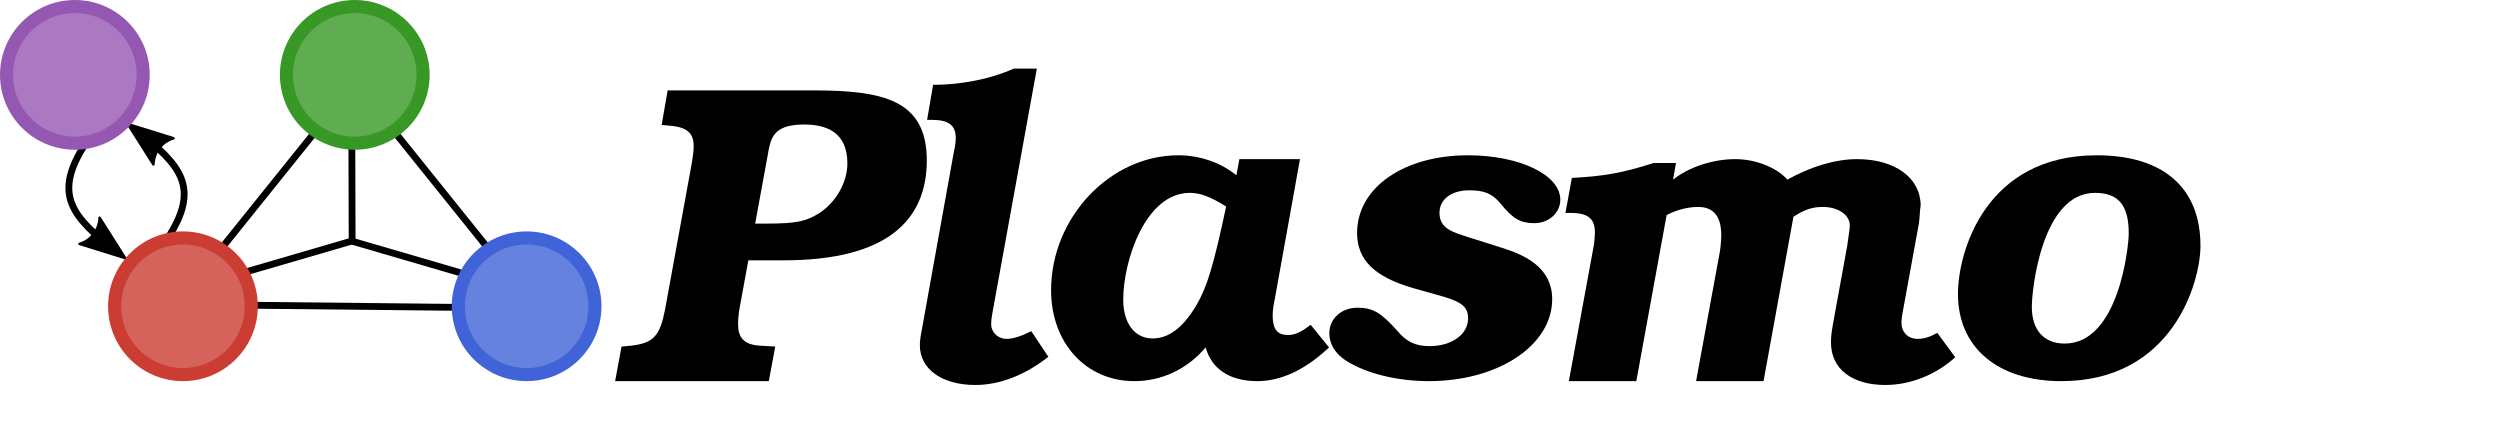
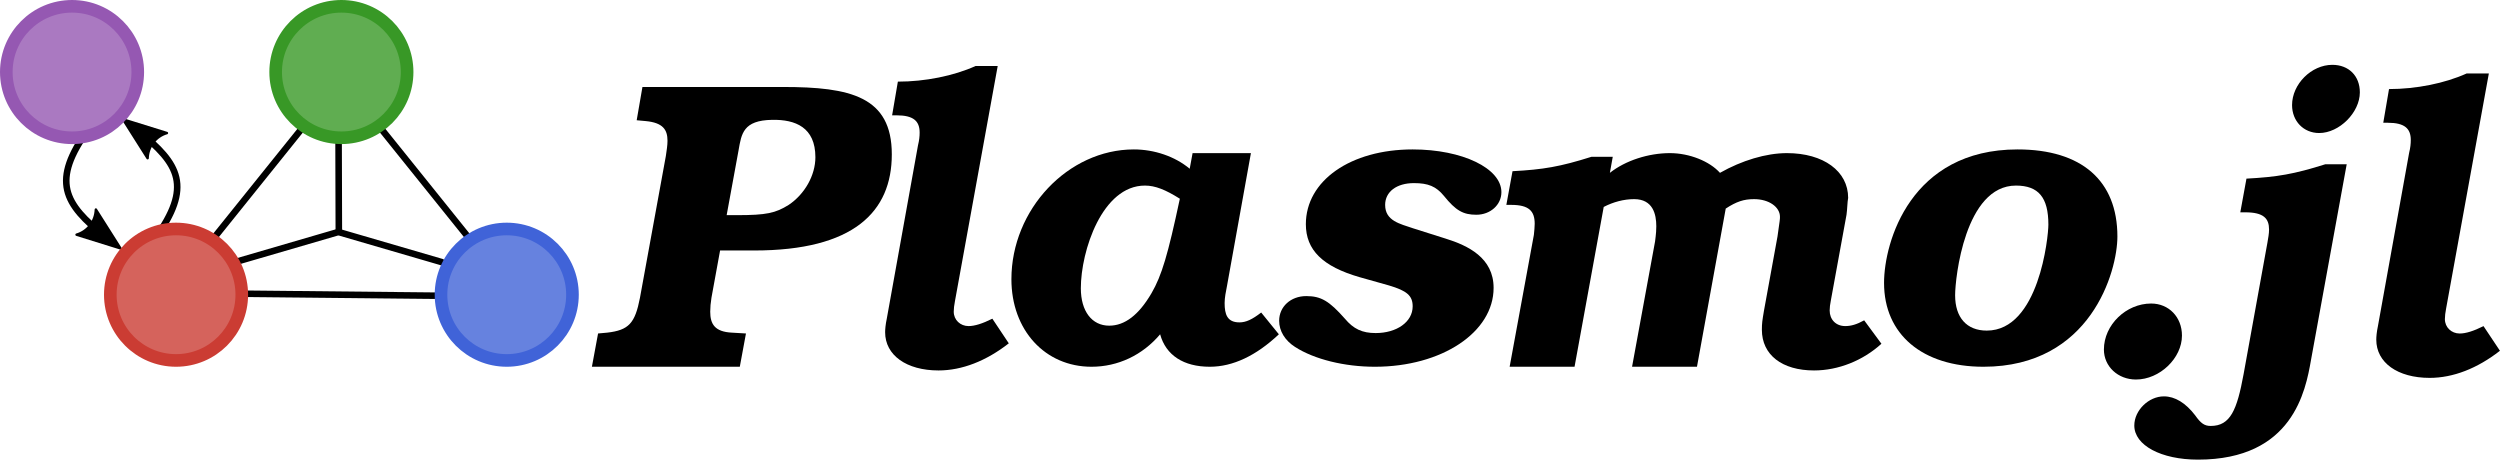
- <svg xmlns="http://www.w3.org/2000/svg" xml:space="preserve" version="1.1" viewBox="0 0 731.952 129.826" id="svg4217" width="731.952" height="129.826">
+ <svg xmlns="http://www.w3.org/2000/svg" xml:space="preserve" version="1.1" viewBox="0 0 760.667 139.85" id="svg4217" width="760.667" height="139.85">
  <defs id="defs4245">
    <marker style="overflow:visible" id="marker9250" refX="0" refY="0" orient="auto">
      <path transform="matrix(-0.4,0,0,-0.4,-4,0)" style="fill:#000000;fill-opacity:1;fill-rule:evenodd;stroke:#000000;stroke-width:1pt;stroke-opacity:1" d="M 0,0 5,-5 -12.5,0 5,5 Z" id="path9252" />
    </marker>
    <marker style="overflow:visible" id="marker9198" refX="0" refY="0" orient="auto">
      <path transform="scale(-0.6)" d="M 8.719,4.034 -2.207,0.016 8.719,-4.002 c -1.745,2.372 -1.735,5.617 -6e-7,8.035 z" style="fill:#000000;fill-opacity:1;fill-rule:evenodd;stroke:#000000;stroke-width:0.625;stroke-linejoin:round;stroke-opacity:1" id="path9200" />
    </marker>
    <marker style="overflow:visible" id="Arrow2Send" refX="0" refY="0" orient="auto">
      <path transform="matrix(-0.3,0,0,-0.3,0.69,0)" d="M 8.719,4.034 -2.207,0.016 8.719,-4.002 c -1.745,2.372 -1.735,5.617 -6e-7,8.035 z" style="fill:#000000;fill-opacity:1;fill-rule:evenodd;stroke:#000000;stroke-width:0.625;stroke-linejoin:round;stroke-opacity:1" id="path5091" />
    </marker>
    <marker style="overflow:visible" id="Arrow2Mend" refX="0" refY="0" orient="auto">
      <path transform="scale(-0.6)" d="M 8.719,4.034 -2.207,0.016 8.719,-4.002 c -1.745,2.372 -1.735,5.617 -6e-7,8.035 z" style="fill:#000000;fill-opacity:1;fill-rule:evenodd;stroke:#000000;stroke-width:0.625;stroke-linejoin:round;stroke-opacity:1" id="path5085" />
    </marker>
    <marker style="overflow:visible" id="Arrow1Send" refX="0" refY="0" orient="auto">
      <path transform="matrix(-0.2,0,0,-0.2,-1.2,0)" style="fill:#000000;fill-opacity:1;fill-rule:evenodd;stroke:#000000;stroke-width:1pt;stroke-opacity:1" d="M 0,0 5,-5 -12.5,0 5,5 Z" id="path5073" />
    </marker>
    <marker style="overflow:visible" id="Arrow1Mend" refX="0" refY="0" orient="auto">
      <path transform="matrix(-0.4,0,0,-0.4,-4,0)" style="fill:#000000;fill-opacity:1;fill-rule:evenodd;stroke:#000000;stroke-width:1pt;stroke-opacity:1" d="M 0,0 5,-5 -12.5,0 5,5 Z" id="path5067" />
    </marker>
    <marker style="overflow:visible" id="marker9198-5" refX="0" refY="0" orient="auto">
      <path transform="scale(-0.6)" d="M 8.719,4.034 -2.207,0.016 8.719,-4.002 c -1.745,2.372 -1.735,5.617 -6e-7,8.035 z" style="fill:#000000;fill-opacity:1;fill-rule:evenodd;stroke:#000000;stroke-width:0.625;stroke-linejoin:round;stroke-opacity:1" id="path9200-7" />
    </marker>
  </defs>
  <g transform="translate(245.8869,-102.3023)" id="layer1" />
  <flowRoot transform="translate(245.8869,-102.3023)" style="font-style:normal;font-weight:normal;line-height:0.01%;font-family:sans-serif;letter-spacing:0px;word-spacing:0px;fill:#000000;fill-opacity:1;stroke:none;stroke-width:1px;stroke-linecap:butt;stroke-linejoin:miter;stroke-opacity:1" id="flowRoot4851" xml:space="preserve">
    <flowRegion id="flowRegion4853">
      <rect y="-152.55" x="-492.904" height="133.734" width="362.992" id="rect4855" />
    </flowRegion>
    <flowPara style="font-size:40px;line-height:1.25" id="flowPara4857"> </flowPara>
  </flowRoot>
  <g id="g10171">
    <path transform="translate(245.8869,-102.3023)" style="fill:none;fill-rule:evenodd;stroke:#000000;stroke-width:2;stroke-linecap:butt;stroke-linejoin:miter;stroke-miterlimit:4;stroke-dasharray:none;stroke-opacity:1" d="m -180.859,174.779 27.384,-34.07" id="path4925" />
    <path transform="translate(245.8869,-102.3023)" style="fill:none;fill-rule:evenodd;stroke:#000000;stroke-width:2;stroke-linecap:butt;stroke-linejoin:miter;stroke-miterlimit:4;stroke-dasharray:none;stroke-opacity:1" d="m -174.272,191.655 62.345,0.637" id="path4925-7" />
    <path transform="translate(245.8869,-102.3023)" style="fill:none;fill-rule:evenodd;stroke:#000000;stroke-width:2;stroke-linecap:round;stroke-linejoin:miter;stroke-miterlimit:4;stroke-dasharray:none;stroke-opacity:1" d="m -174.369,182.055 31.018,-9.046" id="path4925-7-5" />
    <path transform="translate(245.8869,-102.3023)" style="fill:none;fill-rule:evenodd;stroke:#000000;stroke-width:2;stroke-linecap:round;stroke-linejoin:miter;stroke-miterlimit:4;stroke-dasharray:none;stroke-opacity:1" d="m -111.477,182.055 -31.018,-9.046" id="path4925-7-5-2" />
    <path transform="translate(245.8869,-102.3023)" style="fill:none;fill-rule:evenodd;stroke:#000000;stroke-width:2;stroke-linecap:round;stroke-linejoin:miter;stroke-miterlimit:4;stroke-dasharray:none;stroke-opacity:1" d="m -142.791,172.344 -0.076,-26.671" id="path4925-7-5-9" />
    <path transform="translate(245.8869,-102.3023)" style="fill:none;fill-rule:evenodd;stroke:#000000;stroke-width:2;stroke-linecap:butt;stroke-linejoin:miter;stroke-miterlimit:4;stroke-dasharray:none;stroke-opacity:1" d="m -103.166,174.779 -27.384,-34.07" id="path4925-4" />
    <path transform="translate(245.8869,-102.3023)" style="fill:none;fill-rule:evenodd;stroke:#000000;stroke-width:2;stroke-linecap:butt;stroke-linejoin:miter;stroke-miterlimit:4;stroke-dasharray:none;stroke-opacity:1;marker-end:url(#marker9198)" d="m -196.78,172.072 c 9.547,-14.77 4.142,-21.341 -9.552,-31.841" id="path4925-76" />
    <path transform="translate(245.8869,-102.3023)" style="fill:none;fill-rule:evenodd;stroke:#000000;stroke-width:2;stroke-linecap:butt;stroke-linejoin:miter;stroke-miterlimit:4;stroke-dasharray:none;stroke-opacity:1;marker-end:url(#marker9198-5)" d="m -220.914,144.422 c -9.547,14.77 -4.142,21.341 9.552,31.841" id="path4925-76-1" />
    <circle cx="154.184" cy="-89.671" r="20" id="circle4235-4" style="fill:#6682df;stroke:#4063d8;stroke-width:3.838;stroke-linecap:butt;stroke-miterlimit:4" transform="scale(1,-1)" />
    <circle cx="53.565" cy="-89.671" r="20" id="circle4237-4" style="fill:#d5635c;stroke:#cb3c33;stroke-width:3.838;stroke-linecap:butt;stroke-miterlimit:4" transform="scale(1,-1)" />
    <circle cx="21.919" cy="-21.919" r="20" id="circle4241-3" style="fill:#aa79c1;stroke:#9558b2;stroke-width:3.838;stroke-linecap:butt;stroke-miterlimit:4" transform="scale(1,-1)" />
    <circle cx="103.874" cy="-21.919" r="20" id="circle4239-9" style="fill:#60ad51;stroke:#389826;stroke-width:3.838;stroke-linecap:butt;stroke-miterlimit:4" transform="scale(1,-1)" />
  </g>
  <text id="text4847-6" y="111.59" x="180.848" style="font-style:normal;font-variant:normal;font-weight:bold;font-stretch:normal;line-height:0%;font-family:'TeX Gyre Bonum';-inkscape-font-specification:'TeX Gyre Bonum, Bold';text-align:start;letter-spacing:0px;word-spacing:0px;writing-mode:lr-tb;text-anchor:start;fill:#000000;fill-opacity:1;stroke:none;stroke-width:1px;stroke-linecap:butt;stroke-linejoin:miter;stroke-opacity:1" xml:space="preserve">
    <tspan style="font-style:italic;font-variant:normal;font-weight:bold;font-stretch:normal;font-size:125px;line-height:10000%;font-family:'TeX Gyre Bonum';-inkscape-font-specification:'TeX Gyre Bonum, Bold Italic';font-variant-ligatures:normal;font-variant-caps:normal;font-variant-numeric:normal;font-feature-settings:normal;text-align:start;writing-mode:lr-tb;text-anchor:start" y="111.59" x="180.848" id="tspan4849-3">P</tspan>
  </text>
  <text id="text4847-65" y="111.59" x="255.691" style="font-style:normal;font-variant:normal;font-weight:bold;font-stretch:normal;line-height:0%;font-family:'TeX Gyre Bonum';-inkscape-font-specification:'TeX Gyre Bonum, Bold';text-align:start;letter-spacing:0px;word-spacing:0px;writing-mode:lr-tb;text-anchor:start;fill:#000000;fill-opacity:1;stroke:none;stroke-width:1px;stroke-linecap:butt;stroke-linejoin:miter;stroke-opacity:1" xml:space="preserve">
    <tspan style="font-style:italic;font-variant:normal;font-weight:bold;font-stretch:normal;font-size:125px;line-height:10000%;font-family:'TeX Gyre Bonum';-inkscape-font-specification:'TeX Gyre Bonum, Bold Italic';font-variant-ligatures:normal;font-variant-caps:normal;font-variant-numeric:normal;font-feature-settings:normal;text-align:start;writing-mode:lr-tb;text-anchor:start" y="111.59" x="255.691" id="tspan4849-0">l</tspan>
  </text>
  <text id="text4847-4" y="110.465" x="297.238" style="font-style:normal;font-variant:normal;font-weight:bold;font-stretch:normal;line-height:0%;font-family:'TeX Gyre Bonum';-inkscape-font-specification:'TeX Gyre Bonum, Bold';text-align:start;letter-spacing:0px;word-spacing:0px;writing-mode:lr-tb;text-anchor:start;fill:#000000;fill-opacity:1;stroke:none;stroke-width:1px;stroke-linecap:butt;stroke-linejoin:miter;stroke-opacity:1" xml:space="preserve">
    <tspan style="font-style:italic;font-variant:normal;font-weight:bold;font-stretch:normal;font-size:125px;line-height:10000%;font-family:'TeX Gyre Bonum';-inkscape-font-specification:'TeX Gyre Bonum, Bold Italic';font-variant-ligatures:normal;font-variant-caps:normal;font-variant-numeric:normal;font-feature-settings:normal;text-align:start;writing-mode:lr-tb;text-anchor:start" y="110.465" x="297.238" id="tspan4849-9">a</tspan>
  </text>
  <text id="text4847-5" y="110.465" x="385.202" style="font-style:normal;font-variant:normal;font-weight:bold;font-stretch:normal;line-height:0%;font-family:'TeX Gyre Bonum';-inkscape-font-specification:'TeX Gyre Bonum, Bold';text-align:start;letter-spacing:0px;word-spacing:0px;writing-mode:lr-tb;text-anchor:start;fill:#000000;fill-opacity:1;stroke:none;stroke-width:1px;stroke-linecap:butt;stroke-linejoin:miter;stroke-opacity:1" xml:space="preserve">
    <tspan style="font-style:italic;font-variant:normal;font-weight:bold;font-stretch:normal;font-size:125px;line-height:10000%;font-family:'TeX Gyre Bonum';-inkscape-font-specification:'TeX Gyre Bonum, Bold Italic';font-variant-ligatures:normal;font-variant-caps:normal;font-variant-numeric:normal;font-feature-settings:normal;text-align:start;writing-mode:lr-tb;text-anchor:start" y="110.465" x="385.202" id="tspan4849-1">s</tspan>
  </text>
  <text id="text4847-49" y="111.59" x="447.956" style="font-style:normal;font-variant:normal;font-weight:bold;font-stretch:normal;line-height:0%;font-family:'TeX Gyre Bonum';-inkscape-font-specification:'TeX Gyre Bonum, Bold';text-align:start;letter-spacing:0px;word-spacing:0px;writing-mode:lr-tb;text-anchor:start;fill:#000000;fill-opacity:1;stroke:none;stroke-width:1px;stroke-linecap:butt;stroke-linejoin:miter;stroke-opacity:1" xml:space="preserve">
    <tspan style="font-style:italic;font-variant:normal;font-weight:bold;font-stretch:normal;font-size:125px;line-height:10000%;font-family:'TeX Gyre Bonum';-inkscape-font-specification:'TeX Gyre Bonum, Bold Italic';font-variant-ligatures:normal;font-variant-caps:normal;font-variant-numeric:normal;font-feature-settings:normal;text-align:start;writing-mode:lr-tb;text-anchor:start" y="111.59" x="447.956" id="tspan4849-90">m</tspan>
  </text>
  <text id="text4847-2" y="110.465" x="565.878" style="font-style:normal;font-variant:normal;font-weight:bold;font-stretch:normal;line-height:0%;font-family:'TeX Gyre Bonum';-inkscape-font-specification:'TeX Gyre Bonum, Bold';text-align:start;letter-spacing:0px;word-spacing:0px;writing-mode:lr-tb;text-anchor:start;fill:#000000;fill-opacity:1;stroke:none;stroke-width:1px;stroke-linecap:butt;stroke-linejoin:miter;stroke-opacity:1" xml:space="preserve">
    <tspan style="font-style:italic;font-variant:normal;font-weight:bold;font-stretch:normal;font-size:125px;line-height:10000%;font-family:'TeX Gyre Bonum';-inkscape-font-specification:'TeX Gyre Bonum, Bold Italic';font-variant-ligatures:normal;font-variant-caps:normal;font-variant-numeric:normal;font-feature-settings:normal;text-align:start;writing-mode:lr-tb;text-anchor:start" y="110.465" x="565.878" id="tspan4849-7">o</tspan>
  </text>
-   <flowRoot xml:space="preserve" id="flowRoot4145" style="font-style:normal;font-variant:normal;font-weight:bold;font-stretch:normal;font-size:12px;line-height:125%;font-family:'TeX Gyre Bonum';-inkscape-font-specification:'TeX Gyre Bonum, Bold';font-variant-ligatures:normal;font-variant-caps:normal;font-variant-numeric:normal;font-feature-settings:normal;text-align:start;letter-spacing:0px;word-spacing:0px;writing-mode:lr-tb;text-anchor:start;fill:#000000;fill-opacity:1;stroke:none;stroke-width:1px;stroke-linecap:butt;stroke-linejoin:miter;stroke-opacity:1" transform="matrix(8,0,0,8,-966.0177,1301.822)">
-     <flowRegion id="flowRegion4147" style="font-style:normal;font-variant:normal;font-weight:bold;font-stretch:normal;font-size:12px;font-family:'TeX Gyre Bonum';-inkscape-font-specification:'TeX Gyre Bonum, Bold';font-variant-ligatures:normal;font-variant-caps:normal;font-variant-numeric:normal;font-feature-settings:normal;text-align:start;writing-mode:lr-tb;text-anchor:start">
-       <rect id="rect4149" width="95.459" height="86.974" x="199.404" y="-159.939" style="font-style:normal;font-variant:normal;font-weight:bold;font-stretch:normal;font-size:12px;font-family:'TeX Gyre Bonum';-inkscape-font-specification:'TeX Gyre Bonum, Bold';font-variant-ligatures:normal;font-variant-caps:normal;font-variant-numeric:normal;font-feature-settings:normal;text-align:start;writing-mode:lr-tb;text-anchor:start" />
-     </flowRegion>
-     <flowPara id="flowPara4151" style="font-style:italic;font-variant:normal;font-weight:bold;font-stretch:normal;font-size:12px;font-family:'TeX Gyre Bonum';-inkscape-font-specification:'TeX Gyre Bonum, Bold Italic';font-variant-ligatures:normal;font-variant-caps:normal;font-variant-numeric:normal;font-feature-settings:normal;text-align:start;writing-mode:lr-tb;text-anchor:start">.jl</flowPara>
-   </flowRoot>
+   <text id="text4847-2-5" y="113.85" x="626.897" style="font-style:normal;font-variant:normal;font-weight:bold;font-stretch:normal;line-height:0%;font-family:'TeX Gyre Bonum';-inkscape-font-specification:'TeX Gyre Bonum, Bold';text-align:start;letter-spacing:0px;word-spacing:0px;writing-mode:lr-tb;text-anchor:start;fill:#000000;fill-opacity:1;stroke:none;stroke-width:1px;stroke-linecap:butt;stroke-linejoin:miter;stroke-opacity:1" xml:space="preserve">
+     <tspan style="font-style:italic;font-variant:normal;font-weight:bold;font-stretch:normal;font-size:125px;line-height:10000%;font-family:'TeX Gyre Bonum';-inkscape-font-specification:'TeX Gyre Bonum, Bold Italic';font-variant-ligatures:normal;font-variant-caps:normal;font-variant-numeric:normal;font-feature-settings:normal;text-align:start;writing-mode:lr-tb;text-anchor:start" y="113.85" x="626.897" id="tspan4849-7-0">.jl</tspan>
+   </text>
</svg>
